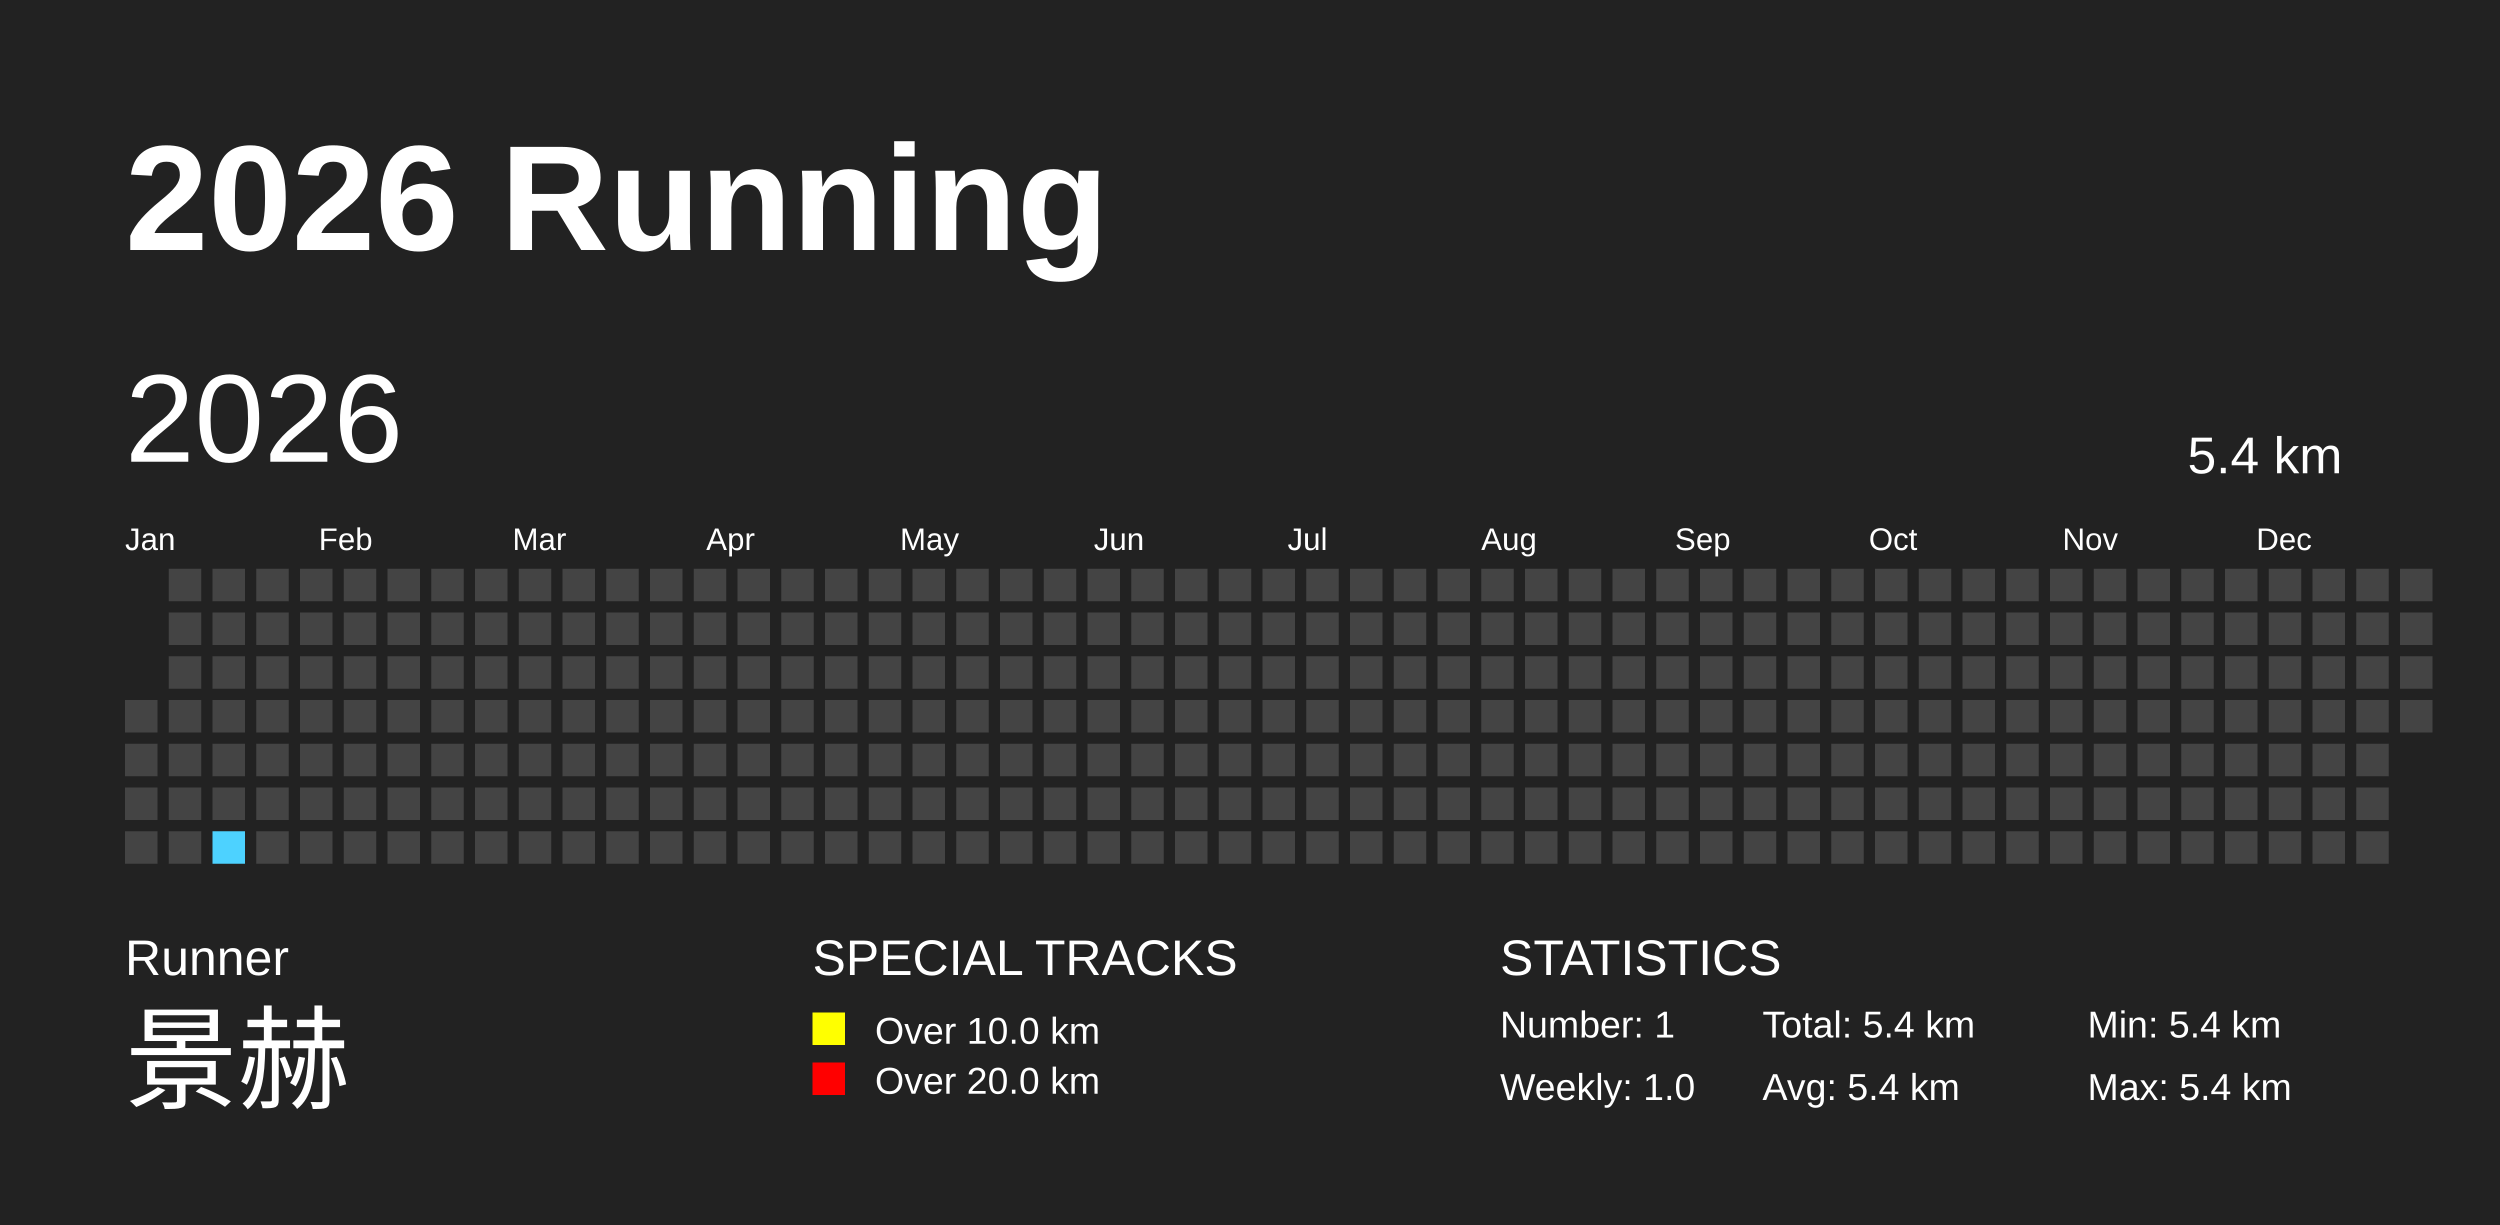
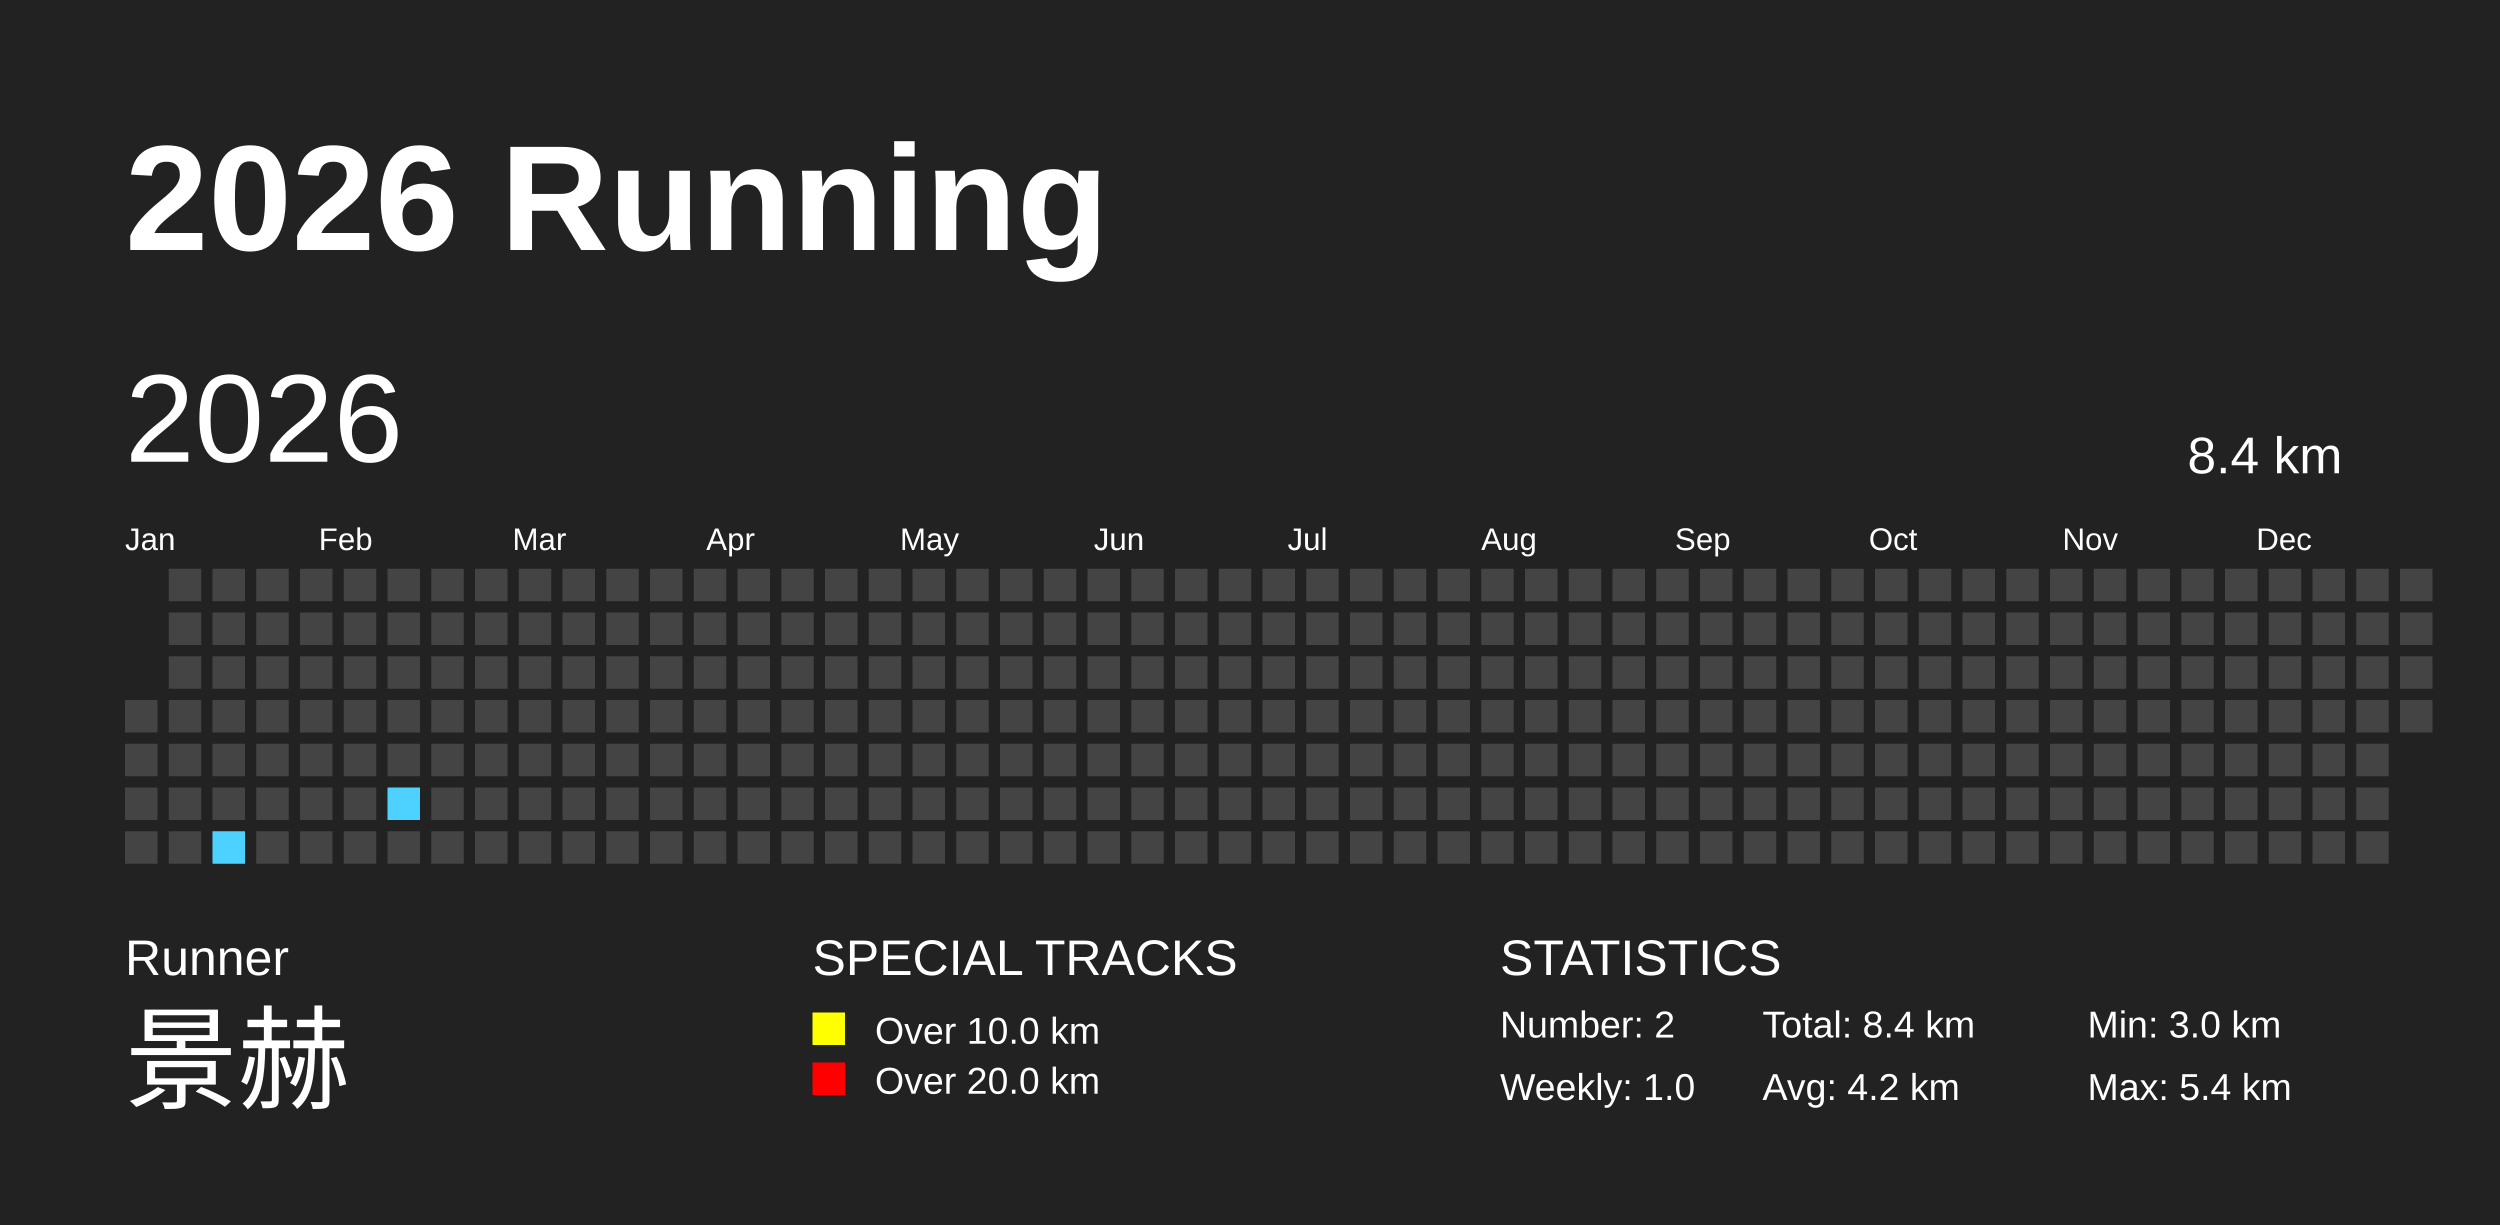
<svg xmlns="http://www.w3.org/2000/svg" baseProfile="full" height="98mm" version="1.1" viewBox="0,0,200,98" width="200mm">
  <defs />
  <rect fill="#222222" height="98" width="200" x="0" y="0" />
  <text fill="#FFFFFF" style="font-size:12px; font-family:Arial; font-weight:bold;" x="10" y="20">2026 Running</text>
  <text fill="#FFFFFF" style="font-size:4px; font-family:Arial" x="10" y="78">Runner</text>
  <text fill="#FFFFFF" style="font-size:9px; font-family:Arial" x="10" y="88">景赫</text>
  <text fill="#FFFFFF" style="font-size:4px; font-family:Arial" x="65" y="78">SPECIAL TRACKS</text>
  <rect fill="yellow" height="2.6" width="2.6" x="65" y="81" />
  <text fill="#FFFFFF" style="font-size:3px; font-family:Arial" x="70" y="83.5">Over 10.0 km</text>
  <rect fill="red" height="2.6" width="2.6" x="65" y="85" />
  <text fill="#FFFFFF" style="font-size:3px; font-family:Arial" x="70" y="87.5">Over 20.0 km</text>
  <text fill="#FFFFFF" style="font-size:4px; font-family:Arial" x="120" y="78">STATISTICS</text>
-   <text fill="#FFFFFF" style="font-size:3px; font-family:Arial" x="120" y="83">Number: 1</text>
+   <text fill="#FFFFFF" style="font-size:3px; font-family:Arial" x="120" y="83">Number: 2</text>
  <text fill="#FFFFFF" style="font-size:3px; font-family:Arial" x="120" y="88">Weekly: 1.0</text>
-   <text fill="#FFFFFF" style="font-size:3px; font-family:Arial" x="141" y="83">Total: 5.4 km</text>
-   <text fill="#FFFFFF" style="font-size:3px; font-family:Arial" x="141" y="88">Avg: 5.4 km</text>
-   <text fill="#FFFFFF" style="font-size:3px; font-family:Arial" x="167" y="83">Min: 5.4 km</text>
+   <text fill="#FFFFFF" style="font-size:3px; font-family:Arial" x="141" y="83">Total: 8.4 km</text>
+   <text fill="#FFFFFF" style="font-size:3px; font-family:Arial" x="141" y="88">Avg: 4.2 km</text>
+   <text fill="#FFFFFF" style="font-size:3px; font-family:Arial" x="167" y="83">Min: 3.0 km</text>
  <text fill="#FFFFFF" style="font-size:3px; font-family:Arial" x="167" y="88">Max: 5.4 km</text>
  <text dominant-baseline="hanging" fill="#FFFFFF" style="font-size:10.0px; font-family:Arial;" x="10" y="30">2026</text>
-   <text dominant-baseline="hanging" fill="#FFFFFF" style="font-size:4.125px; font-family:Arial;" x="175" y="35">5.4 km</text>
+   <text dominant-baseline="hanging" fill="#FFFFFF" style="font-size:4.125px; font-family:Arial;" x="175" y="35">8.4 km</text>
  <text fill="#FFFFFF" style="font-size:2.5px; font-family:Arial" x="10.0" y="44">Jan</text>
  <text fill="#FFFFFF" style="font-size:2.5px; font-family:Arial" x="25.5" y="44">Feb</text>
  <text fill="#FFFFFF" style="font-size:2.5px; font-family:Arial" x="41.0" y="44">Mar</text>
  <text fill="#FFFFFF" style="font-size:2.5px; font-family:Arial" x="56.5" y="44">Apr</text>
  <text fill="#FFFFFF" style="font-size:2.5px; font-family:Arial" x="72.0" y="44">May</text>
  <text fill="#FFFFFF" style="font-size:2.5px; font-family:Arial" x="87.5" y="44">Jun</text>
  <text fill="#FFFFFF" style="font-size:2.5px; font-family:Arial" x="103.0" y="44">Jul</text>
  <text fill="#FFFFFF" style="font-size:2.5px; font-family:Arial" x="118.5" y="44">Aug</text>
  <text fill="#FFFFFF" style="font-size:2.5px; font-family:Arial" x="134.0" y="44">Sep</text>
  <text fill="#FFFFFF" style="font-size:2.5px; font-family:Arial" x="149.5" y="44">Oct</text>
  <text fill="#FFFFFF" style="font-size:2.5px; font-family:Arial" x="165.0" y="44">Nov</text>
  <text fill="#FFFFFF" style="font-size:2.5px; font-family:Arial" x="180.5" y="44">Dec</text>
  <rect fill="#444444" height="2.6" width="2.6" x="10.0" y="56.0" />
  <rect fill="#444444" height="2.6" width="2.6" x="10.0" y="59.5" />
  <rect fill="#444444" height="2.6" width="2.6" x="10.0" y="63.0" />
  <rect fill="#444444" height="2.6" width="2.6" x="10.0" y="66.5" />
  <rect fill="#444444" height="2.6" width="2.6" x="13.5" y="45.5" />
  <rect fill="#444444" height="2.6" width="2.6" x="13.5" y="49.0" />
  <rect fill="#444444" height="2.6" width="2.6" x="13.5" y="52.5" />
  <rect fill="#444444" height="2.6" width="2.6" x="13.5" y="56.0" />
  <rect fill="#444444" height="2.6" width="2.6" x="13.5" y="59.5" />
  <rect fill="#444444" height="2.6" width="2.6" x="13.5" y="63.0" />
  <rect fill="#444444" height="2.6" width="2.6" x="13.5" y="66.5" />
  <rect fill="#444444" height="2.6" width="2.6" x="17.0" y="45.5" />
  <rect fill="#444444" height="2.6" width="2.6" x="17.0" y="49.0" />
  <rect fill="#444444" height="2.6" width="2.6" x="17.0" y="52.5" />
  <rect fill="#444444" height="2.6" width="2.6" x="17.0" y="56.0" />
  <rect fill="#444444" height="2.6" width="2.6" x="17.0" y="59.5" />
  <rect fill="#444444" height="2.6" width="2.6" x="17.0" y="63.0" />
  <rect fill="#4DD2FF" height="2.6" width="2.6" x="17.0" y="66.5" />
  <rect fill="#444444" height="2.6" width="2.6" x="20.5" y="45.5" />
  <rect fill="#444444" height="2.6" width="2.6" x="20.5" y="49.0" />
  <rect fill="#444444" height="2.6" width="2.6" x="20.5" y="52.5" />
  <rect fill="#444444" height="2.6" width="2.6" x="20.5" y="56.0" />
  <rect fill="#444444" height="2.6" width="2.6" x="20.5" y="59.5" />
  <rect fill="#444444" height="2.6" width="2.6" x="20.5" y="63.0" />
  <rect fill="#444444" height="2.6" width="2.6" x="20.5" y="66.5" />
  <rect fill="#444444" height="2.6" width="2.6" x="24.0" y="45.5" />
  <rect fill="#444444" height="2.6" width="2.6" x="24.0" y="49.0" />
  <rect fill="#444444" height="2.6" width="2.6" x="24.0" y="52.5" />
  <rect fill="#444444" height="2.6" width="2.6" x="24.0" y="56.0" />
  <rect fill="#444444" height="2.6" width="2.6" x="24.0" y="59.5" />
  <rect fill="#444444" height="2.6" width="2.6" x="24.0" y="63.0" />
  <rect fill="#444444" height="2.6" width="2.6" x="24.0" y="66.5" />
  <rect fill="#444444" height="2.6" width="2.6" x="27.5" y="45.5" />
  <rect fill="#444444" height="2.6" width="2.6" x="27.5" y="49.0" />
  <rect fill="#444444" height="2.6" width="2.6" x="27.5" y="52.5" />
  <rect fill="#444444" height="2.6" width="2.6" x="27.5" y="56.0" />
  <rect fill="#444444" height="2.6" width="2.6" x="27.5" y="59.5" />
  <rect fill="#444444" height="2.6" width="2.6" x="27.5" y="63.0" />
  <rect fill="#444444" height="2.6" width="2.6" x="27.5" y="66.5" />
  <rect fill="#444444" height="2.6" width="2.6" x="31.0" y="45.5" />
  <rect fill="#444444" height="2.6" width="2.6" x="31.0" y="49.0" />
  <rect fill="#444444" height="2.6" width="2.6" x="31.0" y="52.5" />
  <rect fill="#444444" height="2.6" width="2.6" x="31.0" y="56.0" />
  <rect fill="#444444" height="2.6" width="2.6" x="31.0" y="59.5" />
-   <rect fill="#444444" height="2.6" width="2.6" x="31.0" y="63.0" />
+   <rect fill="#4DD2FF" height="2.6" width="2.6" x="31.0" y="63.0" />
  <rect fill="#444444" height="2.6" width="2.6" x="31.0" y="66.5" />
  <rect fill="#444444" height="2.6" width="2.6" x="34.5" y="45.5" />
  <rect fill="#444444" height="2.6" width="2.6" x="34.5" y="49.0" />
  <rect fill="#444444" height="2.6" width="2.6" x="34.5" y="52.5" />
  <rect fill="#444444" height="2.6" width="2.6" x="34.5" y="56.0" />
  <rect fill="#444444" height="2.6" width="2.6" x="34.5" y="59.5" />
  <rect fill="#444444" height="2.6" width="2.6" x="34.5" y="63.0" />
  <rect fill="#444444" height="2.6" width="2.6" x="34.5" y="66.5" />
  <rect fill="#444444" height="2.6" width="2.6" x="38.0" y="45.5" />
  <rect fill="#444444" height="2.6" width="2.6" x="38.0" y="49.0" />
  <rect fill="#444444" height="2.6" width="2.6" x="38.0" y="52.5" />
  <rect fill="#444444" height="2.6" width="2.6" x="38.0" y="56.0" />
  <rect fill="#444444" height="2.6" width="2.6" x="38.0" y="59.5" />
  <rect fill="#444444" height="2.6" width="2.6" x="38.0" y="63.0" />
  <rect fill="#444444" height="2.6" width="2.6" x="38.0" y="66.5" />
  <rect fill="#444444" height="2.6" width="2.6" x="41.5" y="45.5" />
  <rect fill="#444444" height="2.6" width="2.6" x="41.5" y="49.0" />
  <rect fill="#444444" height="2.6" width="2.6" x="41.5" y="52.5" />
  <rect fill="#444444" height="2.6" width="2.6" x="41.5" y="56.0" />
  <rect fill="#444444" height="2.6" width="2.6" x="41.5" y="59.5" />
  <rect fill="#444444" height="2.6" width="2.6" x="41.5" y="63.0" />
  <rect fill="#444444" height="2.6" width="2.6" x="41.5" y="66.5" />
  <rect fill="#444444" height="2.6" width="2.6" x="45.0" y="45.5" />
  <rect fill="#444444" height="2.6" width="2.6" x="45.0" y="49.0" />
  <rect fill="#444444" height="2.6" width="2.6" x="45.0" y="52.5" />
  <rect fill="#444444" height="2.6" width="2.6" x="45.0" y="56.0" />
  <rect fill="#444444" height="2.6" width="2.6" x="45.0" y="59.5" />
  <rect fill="#444444" height="2.6" width="2.6" x="45.0" y="63.0" />
  <rect fill="#444444" height="2.6" width="2.6" x="45.0" y="66.5" />
  <rect fill="#444444" height="2.6" width="2.6" x="48.5" y="45.5" />
  <rect fill="#444444" height="2.6" width="2.6" x="48.5" y="49.0" />
  <rect fill="#444444" height="2.6" width="2.6" x="48.5" y="52.5" />
  <rect fill="#444444" height="2.6" width="2.6" x="48.5" y="56.0" />
  <rect fill="#444444" height="2.6" width="2.6" x="48.5" y="59.5" />
  <rect fill="#444444" height="2.6" width="2.6" x="48.5" y="63.0" />
  <rect fill="#444444" height="2.6" width="2.6" x="48.5" y="66.5" />
  <rect fill="#444444" height="2.6" width="2.6" x="52.0" y="45.5" />
  <rect fill="#444444" height="2.6" width="2.6" x="52.0" y="49.0" />
  <rect fill="#444444" height="2.6" width="2.6" x="52.0" y="52.5" />
  <rect fill="#444444" height="2.6" width="2.6" x="52.0" y="56.0" />
  <rect fill="#444444" height="2.6" width="2.6" x="52.0" y="59.5" />
  <rect fill="#444444" height="2.6" width="2.6" x="52.0" y="63.0" />
  <rect fill="#444444" height="2.6" width="2.6" x="52.0" y="66.5" />
  <rect fill="#444444" height="2.6" width="2.6" x="55.5" y="45.5" />
  <rect fill="#444444" height="2.6" width="2.6" x="55.5" y="49.0" />
  <rect fill="#444444" height="2.6" width="2.6" x="55.5" y="52.5" />
  <rect fill="#444444" height="2.6" width="2.6" x="55.5" y="56.0" />
  <rect fill="#444444" height="2.6" width="2.6" x="55.5" y="59.5" />
  <rect fill="#444444" height="2.6" width="2.6" x="55.5" y="63.0" />
  <rect fill="#444444" height="2.6" width="2.6" x="55.5" y="66.5" />
  <rect fill="#444444" height="2.6" width="2.6" x="59.0" y="45.5" />
  <rect fill="#444444" height="2.6" width="2.6" x="59.0" y="49.0" />
  <rect fill="#444444" height="2.6" width="2.6" x="59.0" y="52.5" />
  <rect fill="#444444" height="2.6" width="2.6" x="59.0" y="56.0" />
  <rect fill="#444444" height="2.6" width="2.6" x="59.0" y="59.5" />
  <rect fill="#444444" height="2.6" width="2.6" x="59.0" y="63.0" />
  <rect fill="#444444" height="2.6" width="2.6" x="59.0" y="66.5" />
  <rect fill="#444444" height="2.6" width="2.6" x="62.5" y="45.5" />
  <rect fill="#444444" height="2.6" width="2.6" x="62.5" y="49.0" />
  <rect fill="#444444" height="2.6" width="2.6" x="62.5" y="52.5" />
  <rect fill="#444444" height="2.6" width="2.6" x="62.5" y="56.0" />
  <rect fill="#444444" height="2.6" width="2.6" x="62.5" y="59.5" />
  <rect fill="#444444" height="2.6" width="2.6" x="62.5" y="63.0" />
  <rect fill="#444444" height="2.6" width="2.6" x="62.5" y="66.5" />
  <rect fill="#444444" height="2.6" width="2.6" x="66.0" y="45.5" />
  <rect fill="#444444" height="2.6" width="2.6" x="66.0" y="49.0" />
  <rect fill="#444444" height="2.6" width="2.6" x="66.0" y="52.5" />
  <rect fill="#444444" height="2.6" width="2.6" x="66.0" y="56.0" />
  <rect fill="#444444" height="2.6" width="2.6" x="66.0" y="59.5" />
  <rect fill="#444444" height="2.6" width="2.6" x="66.0" y="63.0" />
  <rect fill="#444444" height="2.6" width="2.6" x="66.0" y="66.5" />
  <rect fill="#444444" height="2.6" width="2.6" x="69.5" y="45.5" />
  <rect fill="#444444" height="2.6" width="2.6" x="69.5" y="49.0" />
  <rect fill="#444444" height="2.6" width="2.6" x="69.5" y="52.5" />
  <rect fill="#444444" height="2.6" width="2.6" x="69.5" y="56.0" />
  <rect fill="#444444" height="2.6" width="2.6" x="69.5" y="59.5" />
  <rect fill="#444444" height="2.6" width="2.6" x="69.5" y="63.0" />
  <rect fill="#444444" height="2.6" width="2.6" x="69.5" y="66.5" />
  <rect fill="#444444" height="2.6" width="2.6" x="73.0" y="45.5" />
  <rect fill="#444444" height="2.6" width="2.6" x="73.0" y="49.0" />
  <rect fill="#444444" height="2.6" width="2.6" x="73.0" y="52.5" />
  <rect fill="#444444" height="2.6" width="2.6" x="73.0" y="56.0" />
  <rect fill="#444444" height="2.6" width="2.6" x="73.0" y="59.5" />
  <rect fill="#444444" height="2.6" width="2.6" x="73.0" y="63.0" />
  <rect fill="#444444" height="2.6" width="2.6" x="73.0" y="66.5" />
  <rect fill="#444444" height="2.6" width="2.6" x="76.5" y="45.5" />
  <rect fill="#444444" height="2.6" width="2.6" x="76.5" y="49.0" />
  <rect fill="#444444" height="2.6" width="2.6" x="76.5" y="52.5" />
  <rect fill="#444444" height="2.6" width="2.6" x="76.5" y="56.0" />
  <rect fill="#444444" height="2.6" width="2.6" x="76.5" y="59.5" />
  <rect fill="#444444" height="2.6" width="2.6" x="76.5" y="63.0" />
  <rect fill="#444444" height="2.6" width="2.6" x="76.5" y="66.5" />
  <rect fill="#444444" height="2.6" width="2.6" x="80.0" y="45.5" />
  <rect fill="#444444" height="2.6" width="2.6" x="80.0" y="49.0" />
  <rect fill="#444444" height="2.6" width="2.6" x="80.0" y="52.5" />
  <rect fill="#444444" height="2.6" width="2.6" x="80.0" y="56.0" />
  <rect fill="#444444" height="2.6" width="2.6" x="80.0" y="59.5" />
  <rect fill="#444444" height="2.6" width="2.6" x="80.0" y="63.0" />
  <rect fill="#444444" height="2.6" width="2.6" x="80.0" y="66.5" />
  <rect fill="#444444" height="2.6" width="2.6" x="83.5" y="45.5" />
  <rect fill="#444444" height="2.6" width="2.6" x="83.5" y="49.0" />
  <rect fill="#444444" height="2.6" width="2.6" x="83.5" y="52.5" />
  <rect fill="#444444" height="2.6" width="2.6" x="83.5" y="56.0" />
  <rect fill="#444444" height="2.6" width="2.6" x="83.5" y="59.5" />
  <rect fill="#444444" height="2.6" width="2.6" x="83.5" y="63.0" />
  <rect fill="#444444" height="2.6" width="2.6" x="83.5" y="66.5" />
  <rect fill="#444444" height="2.6" width="2.6" x="87.0" y="45.5" />
  <rect fill="#444444" height="2.6" width="2.6" x="87.0" y="49.0" />
  <rect fill="#444444" height="2.6" width="2.6" x="87.0" y="52.5" />
  <rect fill="#444444" height="2.6" width="2.6" x="87.0" y="56.0" />
  <rect fill="#444444" height="2.6" width="2.6" x="87.0" y="59.5" />
  <rect fill="#444444" height="2.6" width="2.6" x="87.0" y="63.0" />
  <rect fill="#444444" height="2.6" width="2.6" x="87.0" y="66.5" />
  <rect fill="#444444" height="2.6" width="2.6" x="90.5" y="45.5" />
  <rect fill="#444444" height="2.6" width="2.6" x="90.5" y="49.0" />
  <rect fill="#444444" height="2.6" width="2.6" x="90.5" y="52.5" />
  <rect fill="#444444" height="2.6" width="2.6" x="90.5" y="56.0" />
  <rect fill="#444444" height="2.6" width="2.6" x="90.5" y="59.5" />
  <rect fill="#444444" height="2.6" width="2.6" x="90.5" y="63.0" />
  <rect fill="#444444" height="2.6" width="2.6" x="90.5" y="66.5" />
  <rect fill="#444444" height="2.6" width="2.6" x="94.0" y="45.5" />
  <rect fill="#444444" height="2.6" width="2.6" x="94.0" y="49.0" />
  <rect fill="#444444" height="2.6" width="2.6" x="94.0" y="52.5" />
  <rect fill="#444444" height="2.6" width="2.6" x="94.0" y="56.0" />
  <rect fill="#444444" height="2.6" width="2.6" x="94.0" y="59.5" />
  <rect fill="#444444" height="2.6" width="2.6" x="94.0" y="63.0" />
  <rect fill="#444444" height="2.6" width="2.6" x="94.0" y="66.5" />
  <rect fill="#444444" height="2.6" width="2.6" x="97.5" y="45.5" />
  <rect fill="#444444" height="2.6" width="2.6" x="97.5" y="49.0" />
  <rect fill="#444444" height="2.6" width="2.6" x="97.5" y="52.5" />
  <rect fill="#444444" height="2.6" width="2.6" x="97.5" y="56.0" />
  <rect fill="#444444" height="2.6" width="2.6" x="97.5" y="59.5" />
  <rect fill="#444444" height="2.6" width="2.6" x="97.5" y="63.0" />
  <rect fill="#444444" height="2.6" width="2.6" x="97.5" y="66.5" />
  <rect fill="#444444" height="2.6" width="2.6" x="101.0" y="45.5" />
  <rect fill="#444444" height="2.6" width="2.6" x="101.0" y="49.0" />
  <rect fill="#444444" height="2.6" width="2.6" x="101.0" y="52.5" />
  <rect fill="#444444" height="2.6" width="2.6" x="101.0" y="56.0" />
  <rect fill="#444444" height="2.6" width="2.6" x="101.0" y="59.5" />
  <rect fill="#444444" height="2.6" width="2.6" x="101.0" y="63.0" />
  <rect fill="#444444" height="2.6" width="2.6" x="101.0" y="66.5" />
  <rect fill="#444444" height="2.6" width="2.6" x="104.5" y="45.5" />
  <rect fill="#444444" height="2.6" width="2.6" x="104.5" y="49.0" />
  <rect fill="#444444" height="2.6" width="2.6" x="104.5" y="52.5" />
  <rect fill="#444444" height="2.6" width="2.6" x="104.5" y="56.0" />
  <rect fill="#444444" height="2.6" width="2.6" x="104.5" y="59.5" />
  <rect fill="#444444" height="2.6" width="2.6" x="104.5" y="63.0" />
  <rect fill="#444444" height="2.6" width="2.6" x="104.5" y="66.5" />
  <rect fill="#444444" height="2.6" width="2.6" x="108.0" y="45.5" />
  <rect fill="#444444" height="2.6" width="2.6" x="108.0" y="49.0" />
  <rect fill="#444444" height="2.6" width="2.6" x="108.0" y="52.5" />
  <rect fill="#444444" height="2.6" width="2.6" x="108.0" y="56.0" />
  <rect fill="#444444" height="2.6" width="2.6" x="108.0" y="59.5" />
  <rect fill="#444444" height="2.6" width="2.6" x="108.0" y="63.0" />
  <rect fill="#444444" height="2.6" width="2.6" x="108.0" y="66.5" />
  <rect fill="#444444" height="2.6" width="2.6" x="111.5" y="45.5" />
  <rect fill="#444444" height="2.6" width="2.6" x="111.5" y="49.0" />
  <rect fill="#444444" height="2.6" width="2.6" x="111.5" y="52.5" />
  <rect fill="#444444" height="2.6" width="2.6" x="111.5" y="56.0" />
  <rect fill="#444444" height="2.6" width="2.6" x="111.5" y="59.5" />
  <rect fill="#444444" height="2.6" width="2.6" x="111.5" y="63.0" />
  <rect fill="#444444" height="2.6" width="2.6" x="111.5" y="66.5" />
  <rect fill="#444444" height="2.6" width="2.6" x="115.0" y="45.5" />
  <rect fill="#444444" height="2.6" width="2.6" x="115.0" y="49.0" />
  <rect fill="#444444" height="2.6" width="2.6" x="115.0" y="52.5" />
  <rect fill="#444444" height="2.6" width="2.6" x="115.0" y="56.0" />
  <rect fill="#444444" height="2.6" width="2.6" x="115.0" y="59.5" />
  <rect fill="#444444" height="2.6" width="2.6" x="115.0" y="63.0" />
  <rect fill="#444444" height="2.6" width="2.6" x="115.0" y="66.5" />
  <rect fill="#444444" height="2.6" width="2.6" x="118.5" y="45.5" />
  <rect fill="#444444" height="2.6" width="2.6" x="118.5" y="49.0" />
  <rect fill="#444444" height="2.6" width="2.6" x="118.5" y="52.5" />
  <rect fill="#444444" height="2.6" width="2.6" x="118.5" y="56.0" />
  <rect fill="#444444" height="2.6" width="2.6" x="118.5" y="59.5" />
  <rect fill="#444444" height="2.6" width="2.6" x="118.5" y="63.0" />
  <rect fill="#444444" height="2.6" width="2.6" x="118.5" y="66.5" />
  <rect fill="#444444" height="2.6" width="2.6" x="122.0" y="45.5" />
  <rect fill="#444444" height="2.6" width="2.6" x="122.0" y="49.0" />
  <rect fill="#444444" height="2.6" width="2.6" x="122.0" y="52.5" />
  <rect fill="#444444" height="2.6" width="2.6" x="122.0" y="56.0" />
  <rect fill="#444444" height="2.6" width="2.6" x="122.0" y="59.5" />
  <rect fill="#444444" height="2.6" width="2.6" x="122.0" y="63.0" />
  <rect fill="#444444" height="2.6" width="2.6" x="122.0" y="66.5" />
  <rect fill="#444444" height="2.6" width="2.6" x="125.5" y="45.5" />
  <rect fill="#444444" height="2.6" width="2.6" x="125.5" y="49.0" />
  <rect fill="#444444" height="2.6" width="2.6" x="125.5" y="52.5" />
  <rect fill="#444444" height="2.6" width="2.6" x="125.5" y="56.0" />
  <rect fill="#444444" height="2.6" width="2.6" x="125.5" y="59.5" />
  <rect fill="#444444" height="2.6" width="2.6" x="125.5" y="63.0" />
  <rect fill="#444444" height="2.6" width="2.6" x="125.5" y="66.5" />
  <rect fill="#444444" height="2.6" width="2.6" x="129.0" y="45.5" />
  <rect fill="#444444" height="2.6" width="2.6" x="129.0" y="49.0" />
  <rect fill="#444444" height="2.6" width="2.6" x="129.0" y="52.5" />
  <rect fill="#444444" height="2.6" width="2.6" x="129.0" y="56.0" />
  <rect fill="#444444" height="2.6" width="2.6" x="129.0" y="59.5" />
  <rect fill="#444444" height="2.6" width="2.6" x="129.0" y="63.0" />
  <rect fill="#444444" height="2.6" width="2.6" x="129.0" y="66.5" />
  <rect fill="#444444" height="2.6" width="2.6" x="132.5" y="45.5" />
  <rect fill="#444444" height="2.6" width="2.6" x="132.5" y="49.0" />
  <rect fill="#444444" height="2.6" width="2.6" x="132.5" y="52.5" />
  <rect fill="#444444" height="2.6" width="2.6" x="132.5" y="56.0" />
  <rect fill="#444444" height="2.6" width="2.6" x="132.5" y="59.5" />
  <rect fill="#444444" height="2.6" width="2.6" x="132.5" y="63.0" />
  <rect fill="#444444" height="2.6" width="2.6" x="132.5" y="66.5" />
  <rect fill="#444444" height="2.6" width="2.6" x="136.0" y="45.5" />
  <rect fill="#444444" height="2.6" width="2.6" x="136.0" y="49.0" />
  <rect fill="#444444" height="2.6" width="2.6" x="136.0" y="52.5" />
  <rect fill="#444444" height="2.6" width="2.6" x="136.0" y="56.0" />
  <rect fill="#444444" height="2.6" width="2.6" x="136.0" y="59.5" />
  <rect fill="#444444" height="2.6" width="2.6" x="136.0" y="63.0" />
  <rect fill="#444444" height="2.6" width="2.6" x="136.0" y="66.5" />
  <rect fill="#444444" height="2.6" width="2.6" x="139.5" y="45.5" />
  <rect fill="#444444" height="2.6" width="2.6" x="139.5" y="49.0" />
  <rect fill="#444444" height="2.6" width="2.6" x="139.5" y="52.5" />
  <rect fill="#444444" height="2.6" width="2.6" x="139.5" y="56.0" />
  <rect fill="#444444" height="2.6" width="2.6" x="139.5" y="59.5" />
  <rect fill="#444444" height="2.6" width="2.6" x="139.5" y="63.0" />
  <rect fill="#444444" height="2.6" width="2.6" x="139.5" y="66.5" />
  <rect fill="#444444" height="2.6" width="2.6" x="143.0" y="45.5" />
  <rect fill="#444444" height="2.6" width="2.6" x="143.0" y="49.0" />
  <rect fill="#444444" height="2.6" width="2.6" x="143.0" y="52.5" />
  <rect fill="#444444" height="2.6" width="2.6" x="143.0" y="56.0" />
  <rect fill="#444444" height="2.6" width="2.6" x="143.0" y="59.5" />
  <rect fill="#444444" height="2.6" width="2.6" x="143.0" y="63.0" />
  <rect fill="#444444" height="2.6" width="2.6" x="143.0" y="66.5" />
  <rect fill="#444444" height="2.6" width="2.6" x="146.5" y="45.5" />
  <rect fill="#444444" height="2.6" width="2.6" x="146.5" y="49.0" />
  <rect fill="#444444" height="2.6" width="2.6" x="146.5" y="52.5" />
  <rect fill="#444444" height="2.6" width="2.6" x="146.5" y="56.0" />
  <rect fill="#444444" height="2.6" width="2.6" x="146.5" y="59.5" />
  <rect fill="#444444" height="2.6" width="2.6" x="146.5" y="63.0" />
  <rect fill="#444444" height="2.6" width="2.6" x="146.5" y="66.5" />
  <rect fill="#444444" height="2.6" width="2.6" x="150.0" y="45.5" />
  <rect fill="#444444" height="2.6" width="2.6" x="150.0" y="49.0" />
  <rect fill="#444444" height="2.6" width="2.6" x="150.0" y="52.5" />
  <rect fill="#444444" height="2.6" width="2.6" x="150.0" y="56.0" />
  <rect fill="#444444" height="2.6" width="2.6" x="150.0" y="59.5" />
  <rect fill="#444444" height="2.6" width="2.6" x="150.0" y="63.0" />
  <rect fill="#444444" height="2.6" width="2.6" x="150.0" y="66.5" />
  <rect fill="#444444" height="2.6" width="2.6" x="153.5" y="45.5" />
  <rect fill="#444444" height="2.6" width="2.6" x="153.5" y="49.0" />
  <rect fill="#444444" height="2.6" width="2.6" x="153.5" y="52.5" />
  <rect fill="#444444" height="2.6" width="2.6" x="153.5" y="56.0" />
  <rect fill="#444444" height="2.6" width="2.6" x="153.5" y="59.5" />
  <rect fill="#444444" height="2.6" width="2.6" x="153.5" y="63.0" />
  <rect fill="#444444" height="2.6" width="2.6" x="153.5" y="66.5" />
  <rect fill="#444444" height="2.6" width="2.6" x="157.0" y="45.5" />
  <rect fill="#444444" height="2.6" width="2.6" x="157.0" y="49.0" />
  <rect fill="#444444" height="2.6" width="2.6" x="157.0" y="52.5" />
  <rect fill="#444444" height="2.6" width="2.6" x="157.0" y="56.0" />
  <rect fill="#444444" height="2.6" width="2.6" x="157.0" y="59.5" />
  <rect fill="#444444" height="2.6" width="2.6" x="157.0" y="63.0" />
  <rect fill="#444444" height="2.6" width="2.6" x="157.0" y="66.5" />
  <rect fill="#444444" height="2.6" width="2.6" x="160.5" y="45.5" />
  <rect fill="#444444" height="2.6" width="2.6" x="160.5" y="49.0" />
  <rect fill="#444444" height="2.6" width="2.6" x="160.5" y="52.5" />
  <rect fill="#444444" height="2.6" width="2.6" x="160.5" y="56.0" />
  <rect fill="#444444" height="2.6" width="2.6" x="160.5" y="59.5" />
  <rect fill="#444444" height="2.6" width="2.6" x="160.5" y="63.0" />
  <rect fill="#444444" height="2.6" width="2.6" x="160.5" y="66.5" />
  <rect fill="#444444" height="2.6" width="2.6" x="164.0" y="45.5" />
  <rect fill="#444444" height="2.6" width="2.6" x="164.0" y="49.0" />
  <rect fill="#444444" height="2.6" width="2.6" x="164.0" y="52.5" />
  <rect fill="#444444" height="2.6" width="2.6" x="164.0" y="56.0" />
  <rect fill="#444444" height="2.6" width="2.6" x="164.0" y="59.5" />
  <rect fill="#444444" height="2.6" width="2.6" x="164.0" y="63.0" />
  <rect fill="#444444" height="2.6" width="2.6" x="164.0" y="66.5" />
  <rect fill="#444444" height="2.6" width="2.6" x="167.5" y="45.5" />
  <rect fill="#444444" height="2.6" width="2.6" x="167.5" y="49.0" />
  <rect fill="#444444" height="2.6" width="2.6" x="167.5" y="52.5" />
  <rect fill="#444444" height="2.6" width="2.6" x="167.5" y="56.0" />
  <rect fill="#444444" height="2.6" width="2.6" x="167.5" y="59.5" />
  <rect fill="#444444" height="2.6" width="2.6" x="167.5" y="63.0" />
  <rect fill="#444444" height="2.6" width="2.6" x="167.5" y="66.5" />
  <rect fill="#444444" height="2.6" width="2.6" x="171.0" y="45.5" />
  <rect fill="#444444" height="2.6" width="2.6" x="171.0" y="49.0" />
  <rect fill="#444444" height="2.6" width="2.6" x="171.0" y="52.5" />
  <rect fill="#444444" height="2.6" width="2.6" x="171.0" y="56.0" />
  <rect fill="#444444" height="2.6" width="2.6" x="171.0" y="59.5" />
  <rect fill="#444444" height="2.6" width="2.6" x="171.0" y="63.0" />
  <rect fill="#444444" height="2.6" width="2.6" x="171.0" y="66.5" />
  <rect fill="#444444" height="2.6" width="2.6" x="174.5" y="45.5" />
  <rect fill="#444444" height="2.6" width="2.6" x="174.5" y="49.0" />
  <rect fill="#444444" height="2.6" width="2.6" x="174.5" y="52.5" />
  <rect fill="#444444" height="2.6" width="2.6" x="174.5" y="56.0" />
  <rect fill="#444444" height="2.6" width="2.6" x="174.5" y="59.5" />
  <rect fill="#444444" height="2.6" width="2.6" x="174.5" y="63.0" />
  <rect fill="#444444" height="2.6" width="2.6" x="174.5" y="66.5" />
  <rect fill="#444444" height="2.6" width="2.6" x="178.0" y="45.5" />
  <rect fill="#444444" height="2.6" width="2.6" x="178.0" y="49.0" />
  <rect fill="#444444" height="2.6" width="2.6" x="178.0" y="52.5" />
  <rect fill="#444444" height="2.6" width="2.6" x="178.0" y="56.0" />
  <rect fill="#444444" height="2.6" width="2.6" x="178.0" y="59.5" />
  <rect fill="#444444" height="2.6" width="2.6" x="178.0" y="63.0" />
  <rect fill="#444444" height="2.6" width="2.6" x="178.0" y="66.5" />
  <rect fill="#444444" height="2.6" width="2.6" x="181.5" y="45.5" />
  <rect fill="#444444" height="2.6" width="2.6" x="181.5" y="49.0" />
  <rect fill="#444444" height="2.6" width="2.6" x="181.5" y="52.5" />
  <rect fill="#444444" height="2.6" width="2.6" x="181.5" y="56.0" />
  <rect fill="#444444" height="2.6" width="2.6" x="181.5" y="59.5" />
  <rect fill="#444444" height="2.6" width="2.6" x="181.5" y="63.0" />
  <rect fill="#444444" height="2.6" width="2.6" x="181.5" y="66.5" />
  <rect fill="#444444" height="2.6" width="2.6" x="185.0" y="45.5" />
  <rect fill="#444444" height="2.6" width="2.6" x="185.0" y="49.0" />
  <rect fill="#444444" height="2.6" width="2.6" x="185.0" y="52.5" />
  <rect fill="#444444" height="2.6" width="2.6" x="185.0" y="56.0" />
  <rect fill="#444444" height="2.6" width="2.6" x="185.0" y="59.5" />
  <rect fill="#444444" height="2.6" width="2.6" x="185.0" y="63.0" />
  <rect fill="#444444" height="2.6" width="2.6" x="185.0" y="66.5" />
  <rect fill="#444444" height="2.6" width="2.6" x="188.5" y="45.5" />
  <rect fill="#444444" height="2.6" width="2.6" x="188.5" y="49.0" />
  <rect fill="#444444" height="2.6" width="2.6" x="188.5" y="52.5" />
  <rect fill="#444444" height="2.6" width="2.6" x="188.5" y="56.0" />
  <rect fill="#444444" height="2.6" width="2.6" x="188.5" y="59.5" />
  <rect fill="#444444" height="2.6" width="2.6" x="188.5" y="63.0" />
  <rect fill="#444444" height="2.6" width="2.6" x="188.5" y="66.5" />
  <rect fill="#444444" height="2.6" width="2.6" x="192.0" y="45.5" />
  <rect fill="#444444" height="2.6" width="2.6" x="192.0" y="49.0" />
  <rect fill="#444444" height="2.6" width="2.6" x="192.0" y="52.5" />
  <rect fill="#444444" height="2.6" width="2.6" x="192.0" y="56.0" />
</svg>
